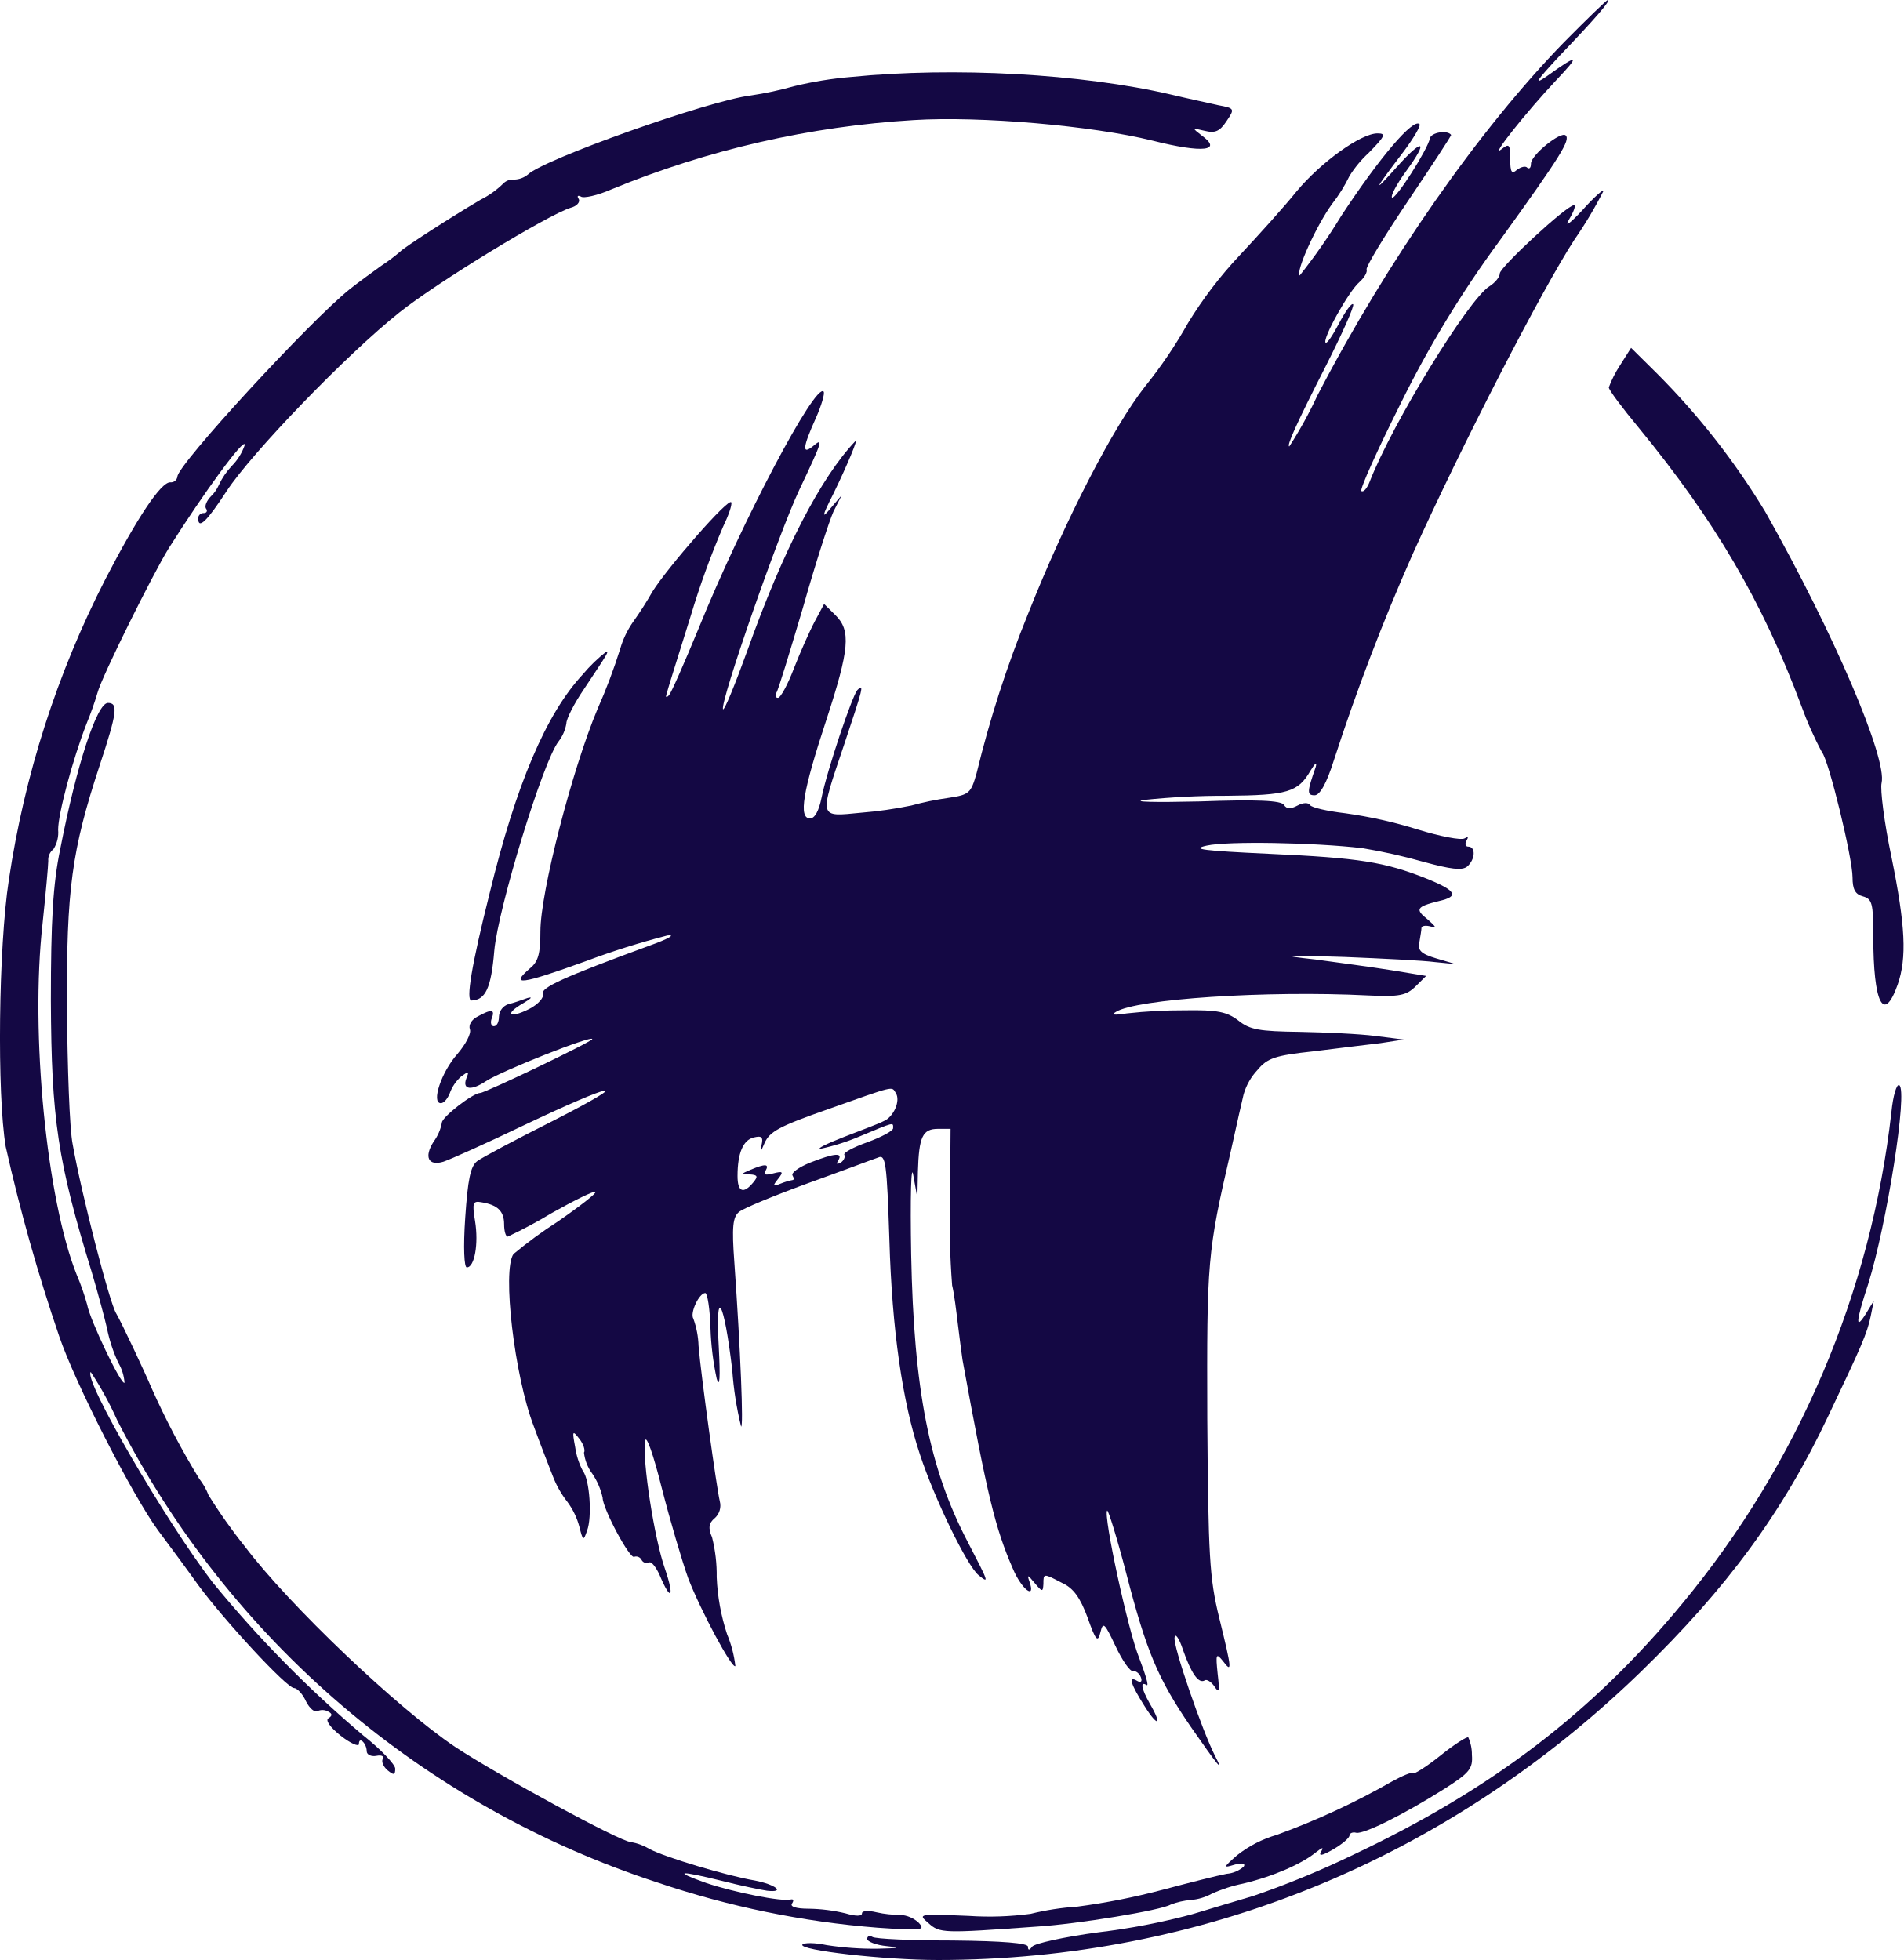
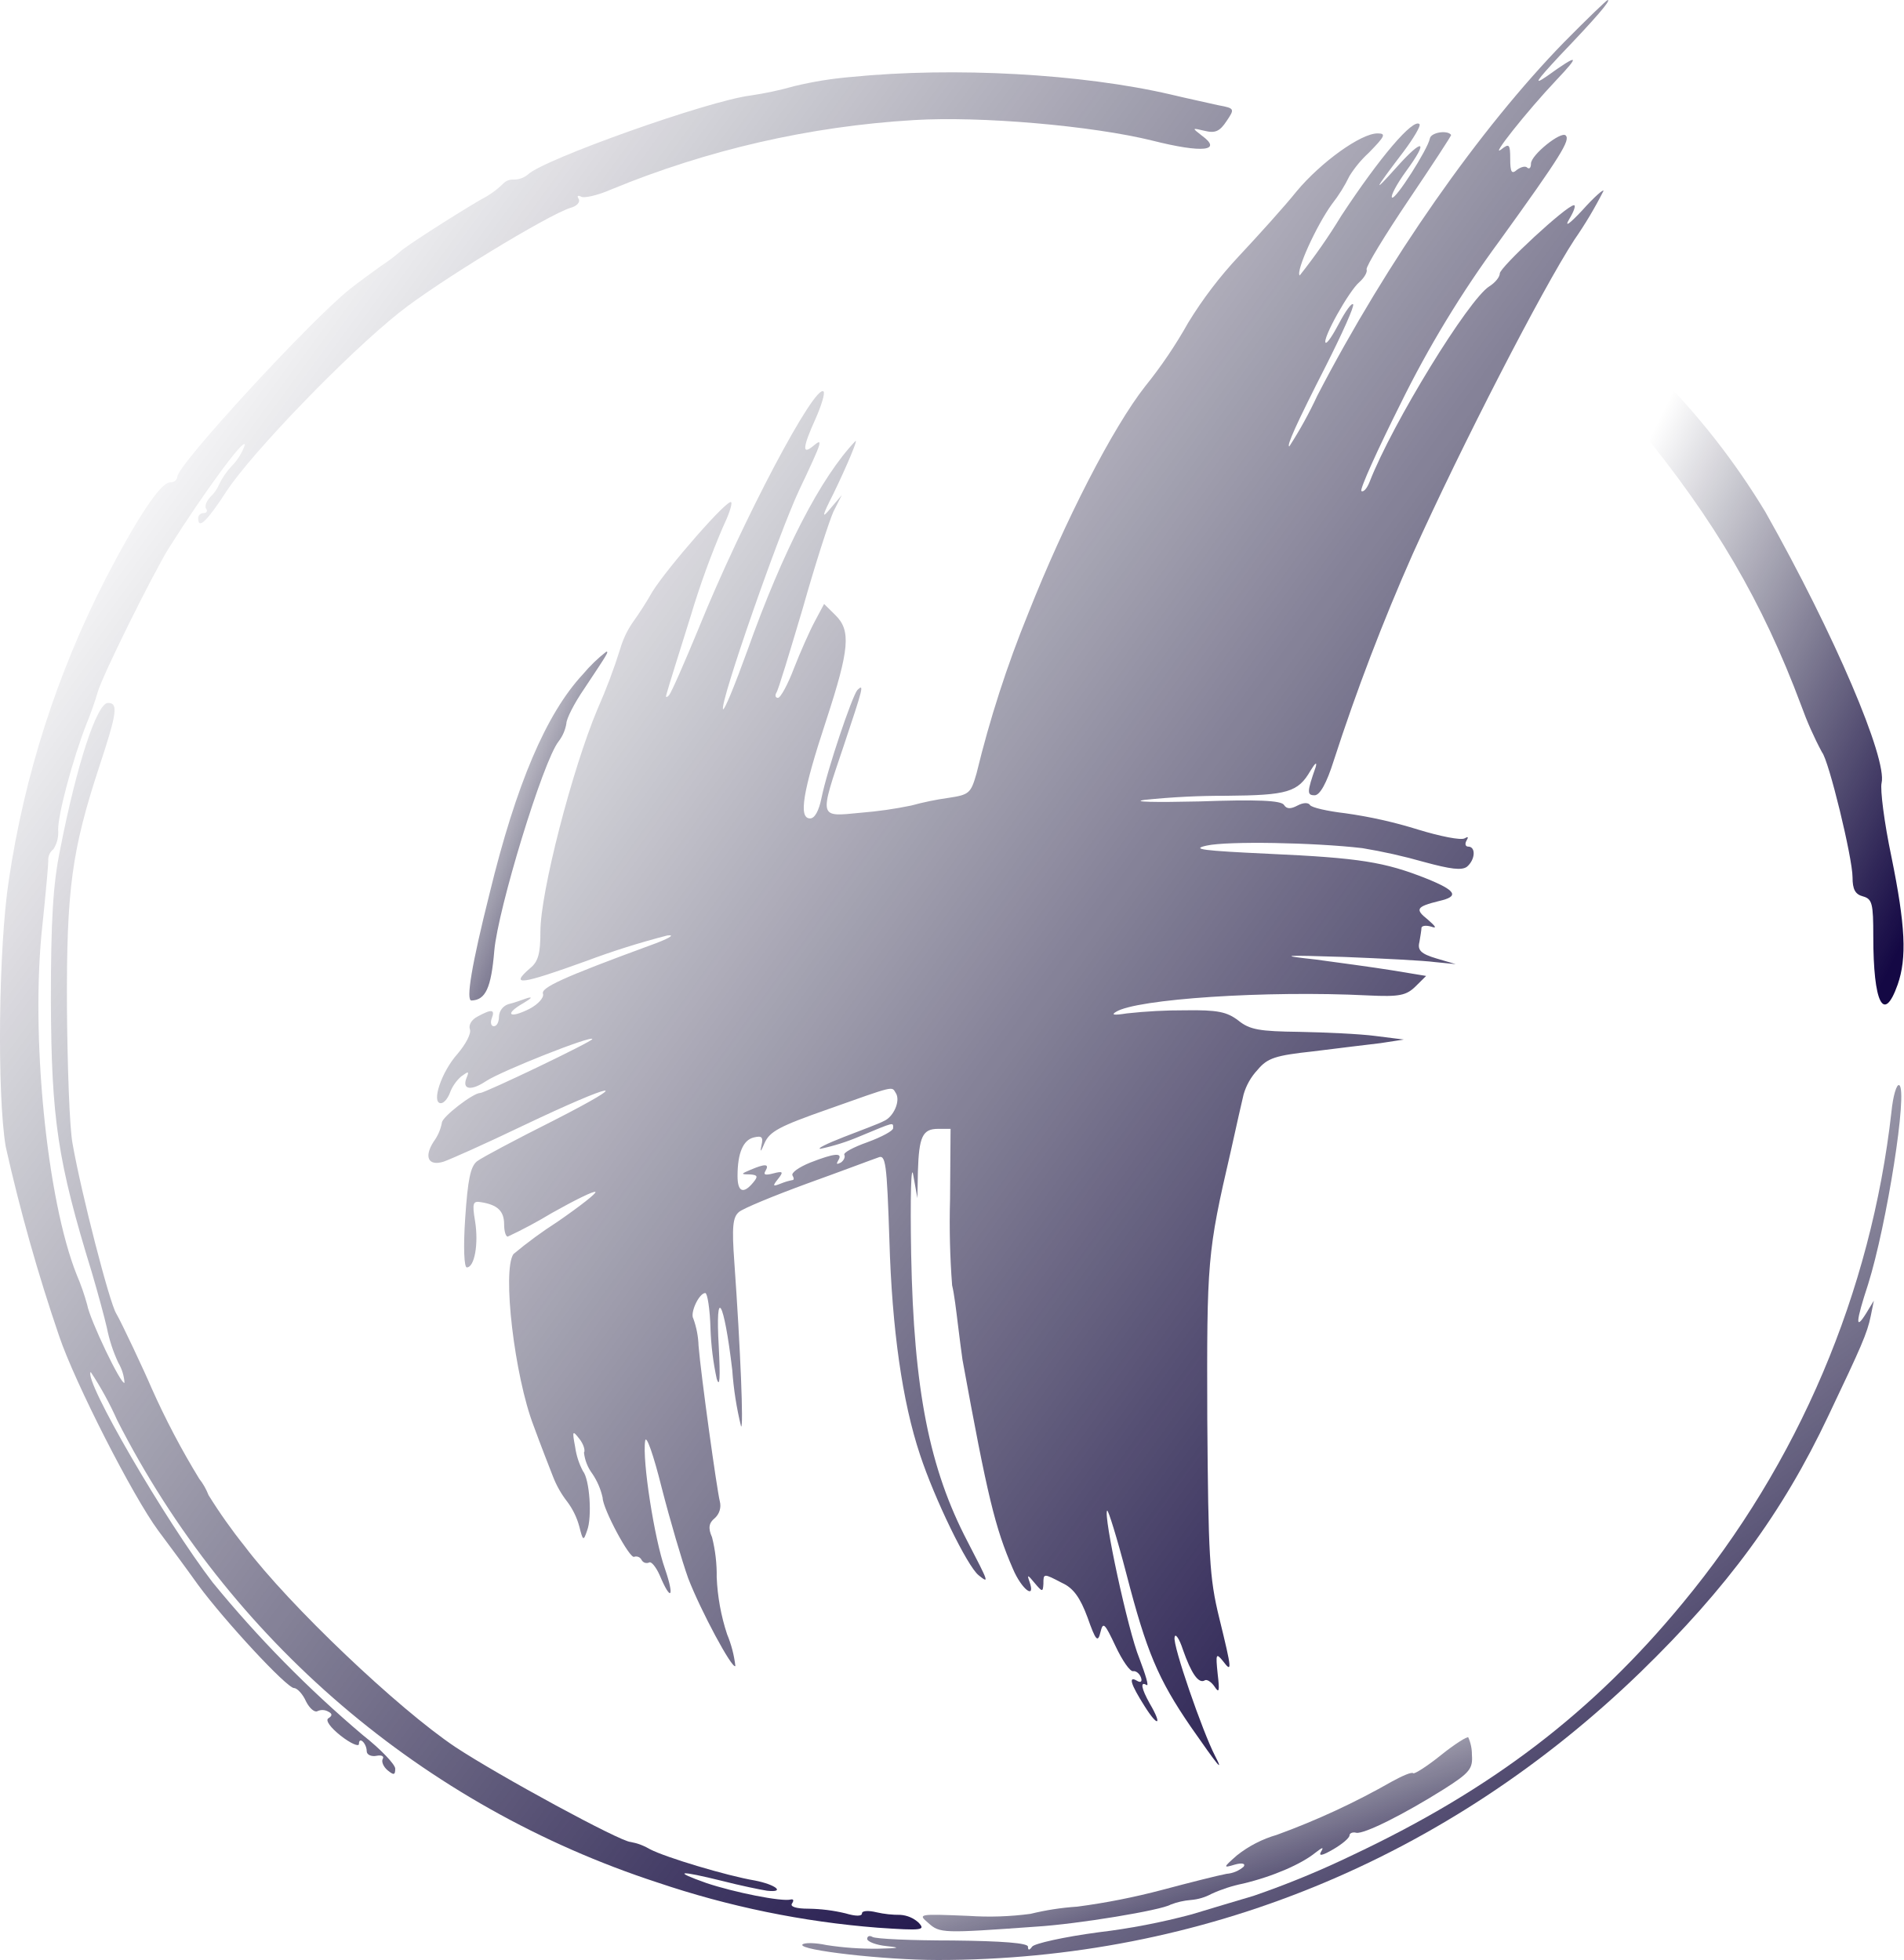
<svg xmlns="http://www.w3.org/2000/svg" id="_29171633" data-name="29171633" width="100%" height="100%" viewBox="0 0 254.283 261.885">
-   <g fill="#140844">
+   <linearGradient id="linear-gradient" x1="0.177" y1="0.104" x2="0.949" y2="0.947" gradientUnits="objectBoundingBox">
+     <stop offset="0" stop-color="#02021E00" />
+     <stop offset="1" stop-color="#140844" />
+   </linearGradient>
+   <g fill="url(#linear-gradient)">
    <path id="Path_49" data-name="Path 49" d="M562.121-656.378c-11.292,11.586-23.624,29.2-32.977,47.235a55.442,55.442,0,0,1-3.741,6.787c-.416,0,.9-2.948,4.919-10.832,2.148-4.25,3.81-7.952,3.6-8.158s-1.039.96-1.87,2.537-1.593,2.742-1.8,2.6c-.485-.48,3.118-6.924,4.5-8.089.693-.617,1.108-1.371.97-1.714-.069-.411,2.425-4.525,5.612-9.255s5.75-8.638,5.681-8.706c-.485-.686-2.7-.343-2.84.48-.277,1.44-4.642,8.3-5.057,7.884-.208-.206.624-1.783,1.87-3.5,3.118-4.25,2.286-4.525-1.316-.48-3.187,3.565-3.048,3.154.97-2.125,1.386-1.851,2.356-3.5,2.148-3.7-.831-.823-5.334,4.456-10.461,12.271a76.886,76.886,0,0,1-5.542,7.953c-.554-.548,2.217-6.65,4.3-9.529a20.748,20.748,0,0,0,2.355-3.771A14.928,14.928,0,0,1,536-641.57c2.217-2.262,2.355-2.605,1.178-2.605-2.217,0-7.551,3.839-10.808,7.747-1.593,1.988-5.057,5.827-7.69,8.638a54.942,54.942,0,0,0-6.789,8.912,61.158,61.158,0,0,1-5.75,8.5c-4.3,5.484-10.669,17.824-15.657,30.439a150.873,150.873,0,0,0-6.859,21.252c-.762,2.674-.97,2.879-3.741,3.291a39.527,39.527,0,0,0-4.988,1.028,54.83,54.83,0,0,1-6.72.96c-5.681.548-5.612.891-2.286-8.981,2.563-7.678,2.771-8.364,1.8-7.4-.693.823-4.018,10.626-4.78,14.4-.346,1.714-.9,2.742-1.524,2.742-1.594,0-.97-3.634,2.148-13.094,3.117-9.529,3.325-12,1.247-14.054l-1.524-1.508-1.247,2.331c-.693,1.3-1.94,4.113-2.771,6.239-.831,2.194-1.8,3.976-2.148,3.976s-.416-.343-.208-.686c.277-.411,1.8-5.485,3.533-11.312,1.663-5.9,3.533-11.655,4.087-12.889l1.108-2.194-1.455,1.714c-1.247,1.508-1.247,1.234.346-1.919,1.87-3.839,3.395-7.541,2.91-6.993-4.573,4.8-9.63,14.534-14.41,27.971-1.663,4.593-3.117,8.158-3.256,7.815-.346-1.1,7.413-23.378,10.184-29.273,3.187-6.719,3.256-7.061,1.8-5.828-1.455,1.166-1.316.069.416-3.77.762-1.714,1.247-3.359,1.039-3.565-1.108-1.166-10.877,17.276-16.7,31.673-1.871,4.525-3.6,8.5-3.949,8.912-.416.411-.485.274-.277-.343.139-.548,1.593-5.21,3.187-10.283a110.877,110.877,0,0,1,4.3-11.86c.693-1.44,1.247-2.948,1.109-3.291-.277-.754-8.521,8.707-10.53,11.929a46.928,46.928,0,0,1-2.633,4.113,12.124,12.124,0,0,0-1.663,3.5,75.628,75.628,0,0,1-3.048,8.09c-3.395,8.09-7.621,24.474-7.621,29.685,0,2.948-.277,4.045-1.385,4.936-2.771,2.4-1.247,2.194,7.482-.96a106.272,106.272,0,0,1,10.877-3.428c1.178-.137.069.48-2.425,1.371-11.569,4.25-14.549,5.621-14.2,6.444.139.48-.624,1.371-1.8,1.988-2.7,1.371-3.464.754-.831-.754,1.039-.617,1.316-.891.554-.686-.762.274-1.94.686-2.563.823a1.845,1.845,0,0,0-1.247,1.645c0,.754-.277,1.3-.693,1.3-.346,0-.485-.48-.277-1.028.485-1.234,0-1.3-1.871-.274-.831.411-1.247,1.165-1.039,1.714s-.554,1.988-1.663,3.291c-2.148,2.4-3.533,6.581-2.217,6.581.416,0,.9-.617,1.178-1.3a5.48,5.48,0,0,1,1.524-2.262c1.039-.754,1.108-.754.693.274-.554,1.508.693,1.645,2.633.343,2.078-1.371,14.2-6.17,14.2-5.622,0,.343-14.341,7.2-14.964,7.2-.97,0-5.127,3.222-5.127,3.976a6.181,6.181,0,0,1-1.108,2.537c-1.316,2.057-.693,3.291,1.316,2.673.831-.274,5.612-2.4,10.6-4.8,12.4-5.9,15.241-6.376,4.087-.685-4.919,2.468-9.561,4.936-10.184,5.416-.9.685-1.247,2.468-1.593,7.541-.277,4.045-.139,6.65.208,6.65,1.039,0,1.593-3.154,1.108-6.17-.416-2.468-.277-2.742.831-2.536,2.148.343,3.048,1.165,3.048,2.948,0,.891.208,1.645.485,1.645a63.65,63.65,0,0,0,5.889-3.154c3.048-1.714,5.681-3.016,5.819-2.811.208.137-2.078,1.919-5.057,3.976a58.722,58.722,0,0,0-5.889,4.319c-1.524,2.194.138,16.316,2.7,22.966.9,2.468,2.078,5.484,2.563,6.719a13.231,13.231,0,0,0,1.94,3.428,9.768,9.768,0,0,1,1.593,3.291c.485,1.92.554,1.988,1.039.549.693-1.783.346-6.856-.554-7.953a9.743,9.743,0,0,1-1.039-3.222c-.416-2.194-.346-2.263.554-1.1.554.686.831,1.577.624,1.851a5.8,5.8,0,0,0,1.108,2.811,9.259,9.259,0,0,1,1.386,3.222c0,1.44,3.672,8.3,4.226,7.884a.815.815,0,0,1,.97.411.767.767,0,0,0,1.039.343c.277-.137.9.617,1.386,1.714,1.524,3.633,2.009,2.948.693-.891-1.385-3.908-3.048-14.465-2.633-17.07.138-.891,1.108,1.851,2.217,6.307,1.108,4.319,2.7,9.735,3.533,12.066,1.663,4.319,5.889,12.2,6.3,11.723a15.73,15.73,0,0,0-1.108-4.251,28.073,28.073,0,0,1-1.386-7.61,20.556,20.556,0,0,0-.623-5.347c-.554-1.234-.416-1.92.346-2.537a2.251,2.251,0,0,0,.693-2.262c-.416-1.714-2.494-16.659-2.84-20.772a11.777,11.777,0,0,0-.693-3.633c-.485-.754.762-3.428,1.593-3.428.277,0,.623,2.125.693,4.73a38.064,38.064,0,0,0,.831,6.719c.416,1.3.485-.137.277-4.25-.485-8.3.693-6.307,1.8,3.085a44.645,44.645,0,0,0,1.178,7.541c.346.343-.069-10.215-.9-21.938-.346-4.73-.208-6.033.623-6.719.554-.48,4.711-2.194,9.214-3.839,4.572-1.645,8.729-3.222,9.353-3.428,1.039-.48,1.178.686,1.524,11.038.346,11.929,1.732,21.6,4.087,28.656,1.94,5.9,6.3,14.877,7.828,16.111,1.455,1.165,1.386,1.028-1.455-4.456-5.127-9.8-7.205-20.293-7.552-38.391-.138-7.747,0-12.34.277-10.626l.554,3.085.069-3.565c.139-4.662.623-5.69,2.7-5.69h1.663l-.069,9.392a110.141,110.141,0,0,0,.277,11.518c.277,1.1.554,3.428.762,5.142s.485,3.839.623,4.8c3.325,18.236,4.365,22.486,6.72,27.9,1.178,2.811,3.118,4.251,2.217,1.714-.346-.96-.208-.891.693.206,1.039,1.234,1.108,1.234,1.178.137,0-1.44,0-1.44,2.494-.137,1.524.685,2.425,1.988,3.395,4.593,1.108,3.154,1.385,3.428,1.732,1.988s.554-1.234,2.009,1.851c.9,1.919,1.94,3.428,2.355,3.359.346-.068.831.274,1.039.823s0,.754-.485.48c-1.247-.754-.9.411.97,3.359,1.8,2.879,2.425,2.605.693-.343-1.108-1.988-1.316-3.017-.416-2.468.346.206-.139-1.371-.97-3.565-1.524-3.7-4.85-19.2-4.3-19.744.138-.137,1.316,3.633,2.563,8.432,2.7,10.42,4.226,14.054,8.591,20.43,3.672,5.279,4.5,6.307,3.256,3.908-1.663-3.222-5.681-14.808-5.4-15.836.069-.617.624.137,1.109,1.645,1.108,3.154,2.078,4.593,2.91,4.113.277-.206.9.206,1.316.823.624.96.693.617.416-1.714-.277-2.674-.208-2.811.693-1.714,1.247,1.645,1.247,1.3-.485-5.759-1.316-5.347-1.455-8.3-1.593-26.6-.069-21.115,0-22.212,3.117-35.649.762-3.428,1.524-6.856,1.732-7.678a8.067,8.067,0,0,1,1.87-3.291c1.316-1.577,2.356-1.92,7.413-2.468,3.256-.411,7.274-.891,9.006-1.1l3.118-.48-3.81-.48c-2.078-.274-6.651-.48-10.115-.548-5.334-.068-6.651-.274-8.175-1.508-1.524-1.165-2.771-1.44-7.136-1.371a68.861,68.861,0,0,0-7.759.412c-1.732.274-2.148.205-1.455-.206,2.7-1.714,20.022-2.879,33.67-2.194,4.226.206,5.127,0,6.374-1.234l1.386-1.371-4.572-.754c-2.563-.411-7.136-1.028-10.184-1.439-4.988-.548-4.572-.617,3.81-.343,5.127.206,10.6.48,12.124.685l2.771.274-2.563-.754c-2.078-.617-2.563-1.1-2.286-2.194.139-.823.277-1.646.277-1.92.069-.274.624-.343,1.316-.137.762.274.623,0-.485-.96-1.732-1.371-1.524-1.714,1.524-2.468,2.7-.617,2.356-1.371-1.732-3.017-5.542-2.194-8.868-2.742-20.991-3.291-8.8-.411-10.531-.617-8.314-1.1,2.771-.617,14.341-.411,20.784.343a74.941,74.941,0,0,1,8.244,1.851c3.533.96,5.057,1.165,5.75.617,1.109-.96,1.178-2.674.139-2.674-.346,0-.485-.343-.208-.823s.208-.548-.277-.274-3.256-.274-6.166-1.165a60.956,60.956,0,0,0-9.768-2.194c-2.356-.274-4.5-.754-4.711-1.1s-.9-.343-1.663.069c-.9.48-1.455.48-1.8-.069-.346-.617-3.6-.754-11.292-.48-5.958.137-9.214.069-7.344-.206a102.853,102.853,0,0,1,10.946-.548c8.175-.068,9.56-.48,11.223-3.359.624-1.028.9-1.234.693-.48-1.178,3.359-1.178,3.771-.139,3.771.693,0,1.593-1.577,2.563-4.662a284.7,284.7,0,0,1,10.531-27.56c6.512-14.465,17.32-35.443,21.615-42.025a55.18,55.18,0,0,0,3.879-6.513c0-.274-1.316.891-2.841,2.605-1.732,1.851-2.425,2.331-1.732,1.165.624-1.028.9-1.851.624-1.851-.97,0-9.907,8.3-9.907,9.118,0,.48-.624,1.234-1.386,1.714-2.771,1.714-12.955,18.3-16,26.12-.346.891-.831,1.44-1.108,1.234-.208-.274,2.148-5.485,5.2-11.586a143.263,143.263,0,0,1,13.232-21.8c8.314-11.517,9.491-13.506,8.868-14.122s-4.642,2.605-4.642,3.771c0,.548-.208.754-.485.548-.208-.274-.831-.137-1.386.274-.693.617-.9.343-.9-1.44,0-1.988-.139-2.125-1.178-1.3-1.663,1.3,3.395-5.073,7.344-9.255,3.256-3.428,2.979-3.565-1.316-.48-1.8,1.234-1.386.617,1.732-2.742,4.919-5.142,6.928-7.473,6.443-7.473C567.8-662,565.169-659.463,562.121-656.378Zm-89.3,140.4c.693,1.028-.277,3.222-1.593,3.771-.624.343-3.048,1.234-5.334,2.125s-3.672,1.577-3.118,1.577a28.257,28.257,0,0,0,5.2-1.645c4.78-1.988,4.5-1.92,4.5-1.1,0,.343-1.524,1.165-3.395,1.851-1.94.686-3.325,1.44-3.118,1.714.139.274-.069.754-.485,1.028-.554.274-.623.206-.346-.274.693-1.1-.416-1.028-3.741.274-1.524.617-2.563,1.371-2.356,1.714s.208.617,0,.617a8.322,8.322,0,0,0-1.594.48c-1.039.411-1.108.343-.346-.617s.693-1.1-.624-.754c-1.039.274-1.386.206-1.039-.343.554-.96-.069-.96-2.009-.137-1.316.548-1.316.617-.069.617,1.039.068,1.108.274.416,1.1-1.316,1.577-2.078,1.234-2.078-.891,0-3.085.762-4.8,2.148-5.142,1.108-.274,1.316-.068,1.039,1.1-.208.96-.069.823.416-.343.693-1.577,2.009-2.262,8.452-4.525C472.82-517,472.266-516.867,472.82-515.975Z" transform="translate(-353.17 662)" />
    <path id="Path_50" data-name="Path 50" d="M441.484-647.284a49.883,49.883,0,0,0-7.621,1.234,45.885,45.885,0,0,1-5.75,1.234c-5.681.686-27.781,8.569-29.79,10.558a2.975,2.975,0,0,1-1.871.685,1.8,1.8,0,0,0-1.455.549,11.814,11.814,0,0,1-2.979,2.125c-4.087,2.4-10.323,6.444-10.738,6.924a24.433,24.433,0,0,1-2.563,1.92c-1.247.891-3.118,2.262-4.157,3.085-5.265,4.182-23.07,23.515-23.07,25.091a.875.875,0,0,1-.97.754c-1.247,0-4.365,4.662-8.66,12.957a130.131,130.131,0,0,0-12.886,40.174c-1.386,8.981-1.593,28.656-.416,35.649a241.61,241.61,0,0,0,7.136,25.3c2.078,6.17,9.838,21.39,13.232,25.983,1.593,2.125,4.018,5.416,5.334,7.267,3.533,4.8,11.847,13.78,12.817,13.78.416,0,1.178.823,1.594,1.782.485.96,1.178,1.508,1.524,1.3a1.564,1.564,0,0,1,1.455.068c.554.274.554.549,0,.891-.416.274.277,1.234,1.663,2.331,1.316,1.028,2.425,1.508,2.425,1.1,0-1.1,1.039-.069,1.039.96,0,.48.624.754,1.316.617s1.039.068.831.411.069,1.028.624,1.508c.831.686,1.039.686,1.039-.206,0-.548-1.94-2.605-4.3-4.456a156.443,156.443,0,0,1-20.091-20.43c-6.3-8.227-17.32-27.148-16.281-28.108a45.045,45.045,0,0,1,3.533,6.444,124.216,124.216,0,0,0,72.189,61.769A121.29,121.29,0,0,0,445.018-400c6.027.411,6.443.343,5.473-.686a3.988,3.988,0,0,0-2.425-1.028,14.055,14.055,0,0,1-3.187-.343c-1.108-.274-1.94-.206-1.94.137,0,.411-.831.411-2.217,0a22.437,22.437,0,0,0-4.919-.617c-1.663,0-2.494-.274-2.217-.686s.208-.617-.138-.548c-1.178.343-7.621-.96-11.292-2.194-4.642-1.645-3.672-1.714,2.148-.274,2.425.617,5.057,1.166,5.958,1.3,2.494.274,1.178-.823-1.663-1.371-3.672-.617-11.916-3.085-13.994-4.182a7.589,7.589,0,0,0-2.563-.96c-1.316,0-17.6-8.844-23.416-12.683-7.69-5.142-22.239-18.99-28.127-26.805a70.387,70.387,0,0,1-4.85-6.856,8.484,8.484,0,0,0-1.247-2.194,105.1,105.1,0,0,1-6.374-12.134c-.9-2.125-4.018-8.775-4.711-9.941-.9-1.44-4.642-15.973-5.82-22.623-.416-2.057-.693-10.283-.762-18.167-.069-15.905.623-21.047,4.365-32.427,2.356-7.13,2.494-8.364,1.109-8.364-1.455,0-4.157,8.158-6.374,19.539-.97,4.662-1.247,9.6-1.247,20.224.069,15.9.9,21.458,5.473,36.335.831,2.811,1.732,6.17,2.009,7.4a20.372,20.372,0,0,0,1.524,4.662,6.059,6.059,0,0,1,.831,2.674c-.416.411-4.642-8.432-4.988-10.421a30.7,30.7,0,0,0-1.386-3.976c-4.018-10.009-6.235-32.29-4.572-46.961.416-3.976.762-7.747.762-8.364a1.81,1.81,0,0,1,.693-1.577,4.144,4.144,0,0,0,.624-2.605c0-2.125,1.94-9.392,3.81-14.191a42.993,42.993,0,0,0,1.455-4.114c.554-2.125,7.413-15.905,9.491-19.264,4.711-7.473,10.184-14.945,10.184-13.848a7.41,7.41,0,0,1-1.732,2.811,9.573,9.573,0,0,0-1.732,2.537,4.7,4.7,0,0,1-1.039,1.508c-.554.548-.9,1.3-.693,1.645.277.343.069.617-.277.617a.709.709,0,0,0-.762.686c0,1.577,1.178.411,3.81-3.633,3.326-5.073,16-18.236,23.07-23.858C386.2-619.862,400.956-628.843,404-629.8c.831-.206,1.316-.754,1.108-1.165-.277-.411-.138-.549.277-.343.346.274,2.217-.137,4.088-.96a125.669,125.669,0,0,1,40.39-9.255c8.937-.548,23.832.754,31.868,2.742,6.789,1.714,9.422,1.371,6.581-.686-1.316-1.028-1.316-1.028.416-.617,1.386.343,2.009.068,2.91-1.3,1.109-1.645,1.109-1.714-1.108-2.125-1.178-.274-4.087-.891-6.374-1.44C472.313-647.7,455.271-648.656,441.484-647.284Z" transform="translate(-327.792 657.568)" />
    <path id="Path_51" data-name="Path 51" d="M639.455-591.8A14.693,14.693,0,0,0,638-588.921c0,.343,1.8,2.742,4.018,5.416,10.115,12.34,16.488,23.172,21.684,37.089a46.877,46.877,0,0,0,2.771,6.239c.9,1.028,4.087,14.123,4.087,16.728,0,1.577.346,2.262,1.385,2.536,1.247.343,1.386.96,1.386,5.347,0,8.912,1.385,11.723,3.256,6.444,1.247-3.565,1.039-7.884-.831-17.071-.97-4.593-1.524-9.049-1.316-9.872.762-3.222-6.235-19.744-15.519-36.2a97.606,97.606,0,0,0-14.549-18.579l-3.395-3.359Z" transform="translate(-423.091 640.681)" />
    <path id="Path_52" data-name="Path 52" d="M433.469-531.984c-4.919,5.279-8.937,14.739-12.47,29.274-2.425,9.666-3.187,14.328-2.425,14.328,1.871-.068,2.633-1.645,3.048-6.65.485-5.553,6.512-25.366,8.591-27.971a5.347,5.347,0,0,0,1.039-2.4c0-.617,1.039-2.674,2.355-4.593,3.187-4.8,3.325-5,2.979-5A20.473,20.473,0,0,0,433.469-531.984Z" transform="translate(-355.594 622.066)" />
    <path id="Path_53" data-name="Path 53" d="M627.979-446.943a124.876,124.876,0,0,1-27.919,65.677c-12.055,14.6-25.425,24.817-43.992,33.592a121.178,121.178,0,0,1-13.3,5.484c-2.286.686-6.027,1.782-8.244,2.468a89.082,89.082,0,0,1-12.47,2.4c-4.642.617-8.59,1.508-8.868,1.92-.346.48-.554.548-.554,0,0-.48-3.395-.754-10.045-.823-5.473,0-10.323-.206-10.738-.48-.346-.206-.693-.137-.693.274,0,.343,1.178.823,2.633.96,1.94.206,1.663.274-1.247.343a41.577,41.577,0,0,1-6.789-.48c-1.593-.343-3.048-.343-3.256-.068-.485.754,10.946,2.057,18.082,2.057,35.263,0,68.032-13.437,93.873-38.46,11.57-11.243,18.982-21.321,25.079-34.21,4.434-9.324,5.2-11.037,5.681-13.368l.416-2.057L624.585-420c-1.455,2.331-1.386,1.165.277-3.908,2.494-7.953,5.335-25.914,4.157-26.6C628.672-450.714,628.187-449.068,627.979-446.943Z" transform="translate(-375.313 595.504)" />
    <path id="Path_54" data-name="Path 54" d="M574.917-321.006c-1.871,1.508-3.533,2.537-3.672,2.4-.208-.206-1.455.343-2.84,1.1a99.916,99.916,0,0,1-15.38,7.13,15.48,15.48,0,0,0-5.334,2.742c-1.87,1.645-1.87,1.714-.277,1.234.97-.274,1.455-.137,1.178.274a3.939,3.939,0,0,1-2.286.96c-1.109.206-4.919,1.165-8.521,2.125a90.651,90.651,0,0,1-11.431,2.262,35.926,35.926,0,0,0-6.235.96,41.34,41.34,0,0,1-8.244.274c-6.72-.274-6.859-.274-5.4.96,1.524,1.371,1.94,1.371,14.341.48,5.612-.343,16.765-2.194,18.013-2.948a9.747,9.747,0,0,1,2.7-.617,6.962,6.962,0,0,0,2.771-.823,19.53,19.53,0,0,1,4.226-1.371c4.018-.96,7.759-2.605,9.63-4.113.97-.754,1.178-.823.762-.137-.347.617.138.548,1.663-.343,1.178-.686,2.147-1.508,2.147-1.851,0-.274.416-.48.9-.343,1.039.206,6.374-2.468,11.708-5.827,3.464-2.194,3.88-2.742,3.741-4.593a5.6,5.6,0,0,0-.485-2.331C578.45-323.543,576.788-322.514,574.917-321.006Z" transform="translate(-382.455 555.536)" />
  </g>
</svg>
